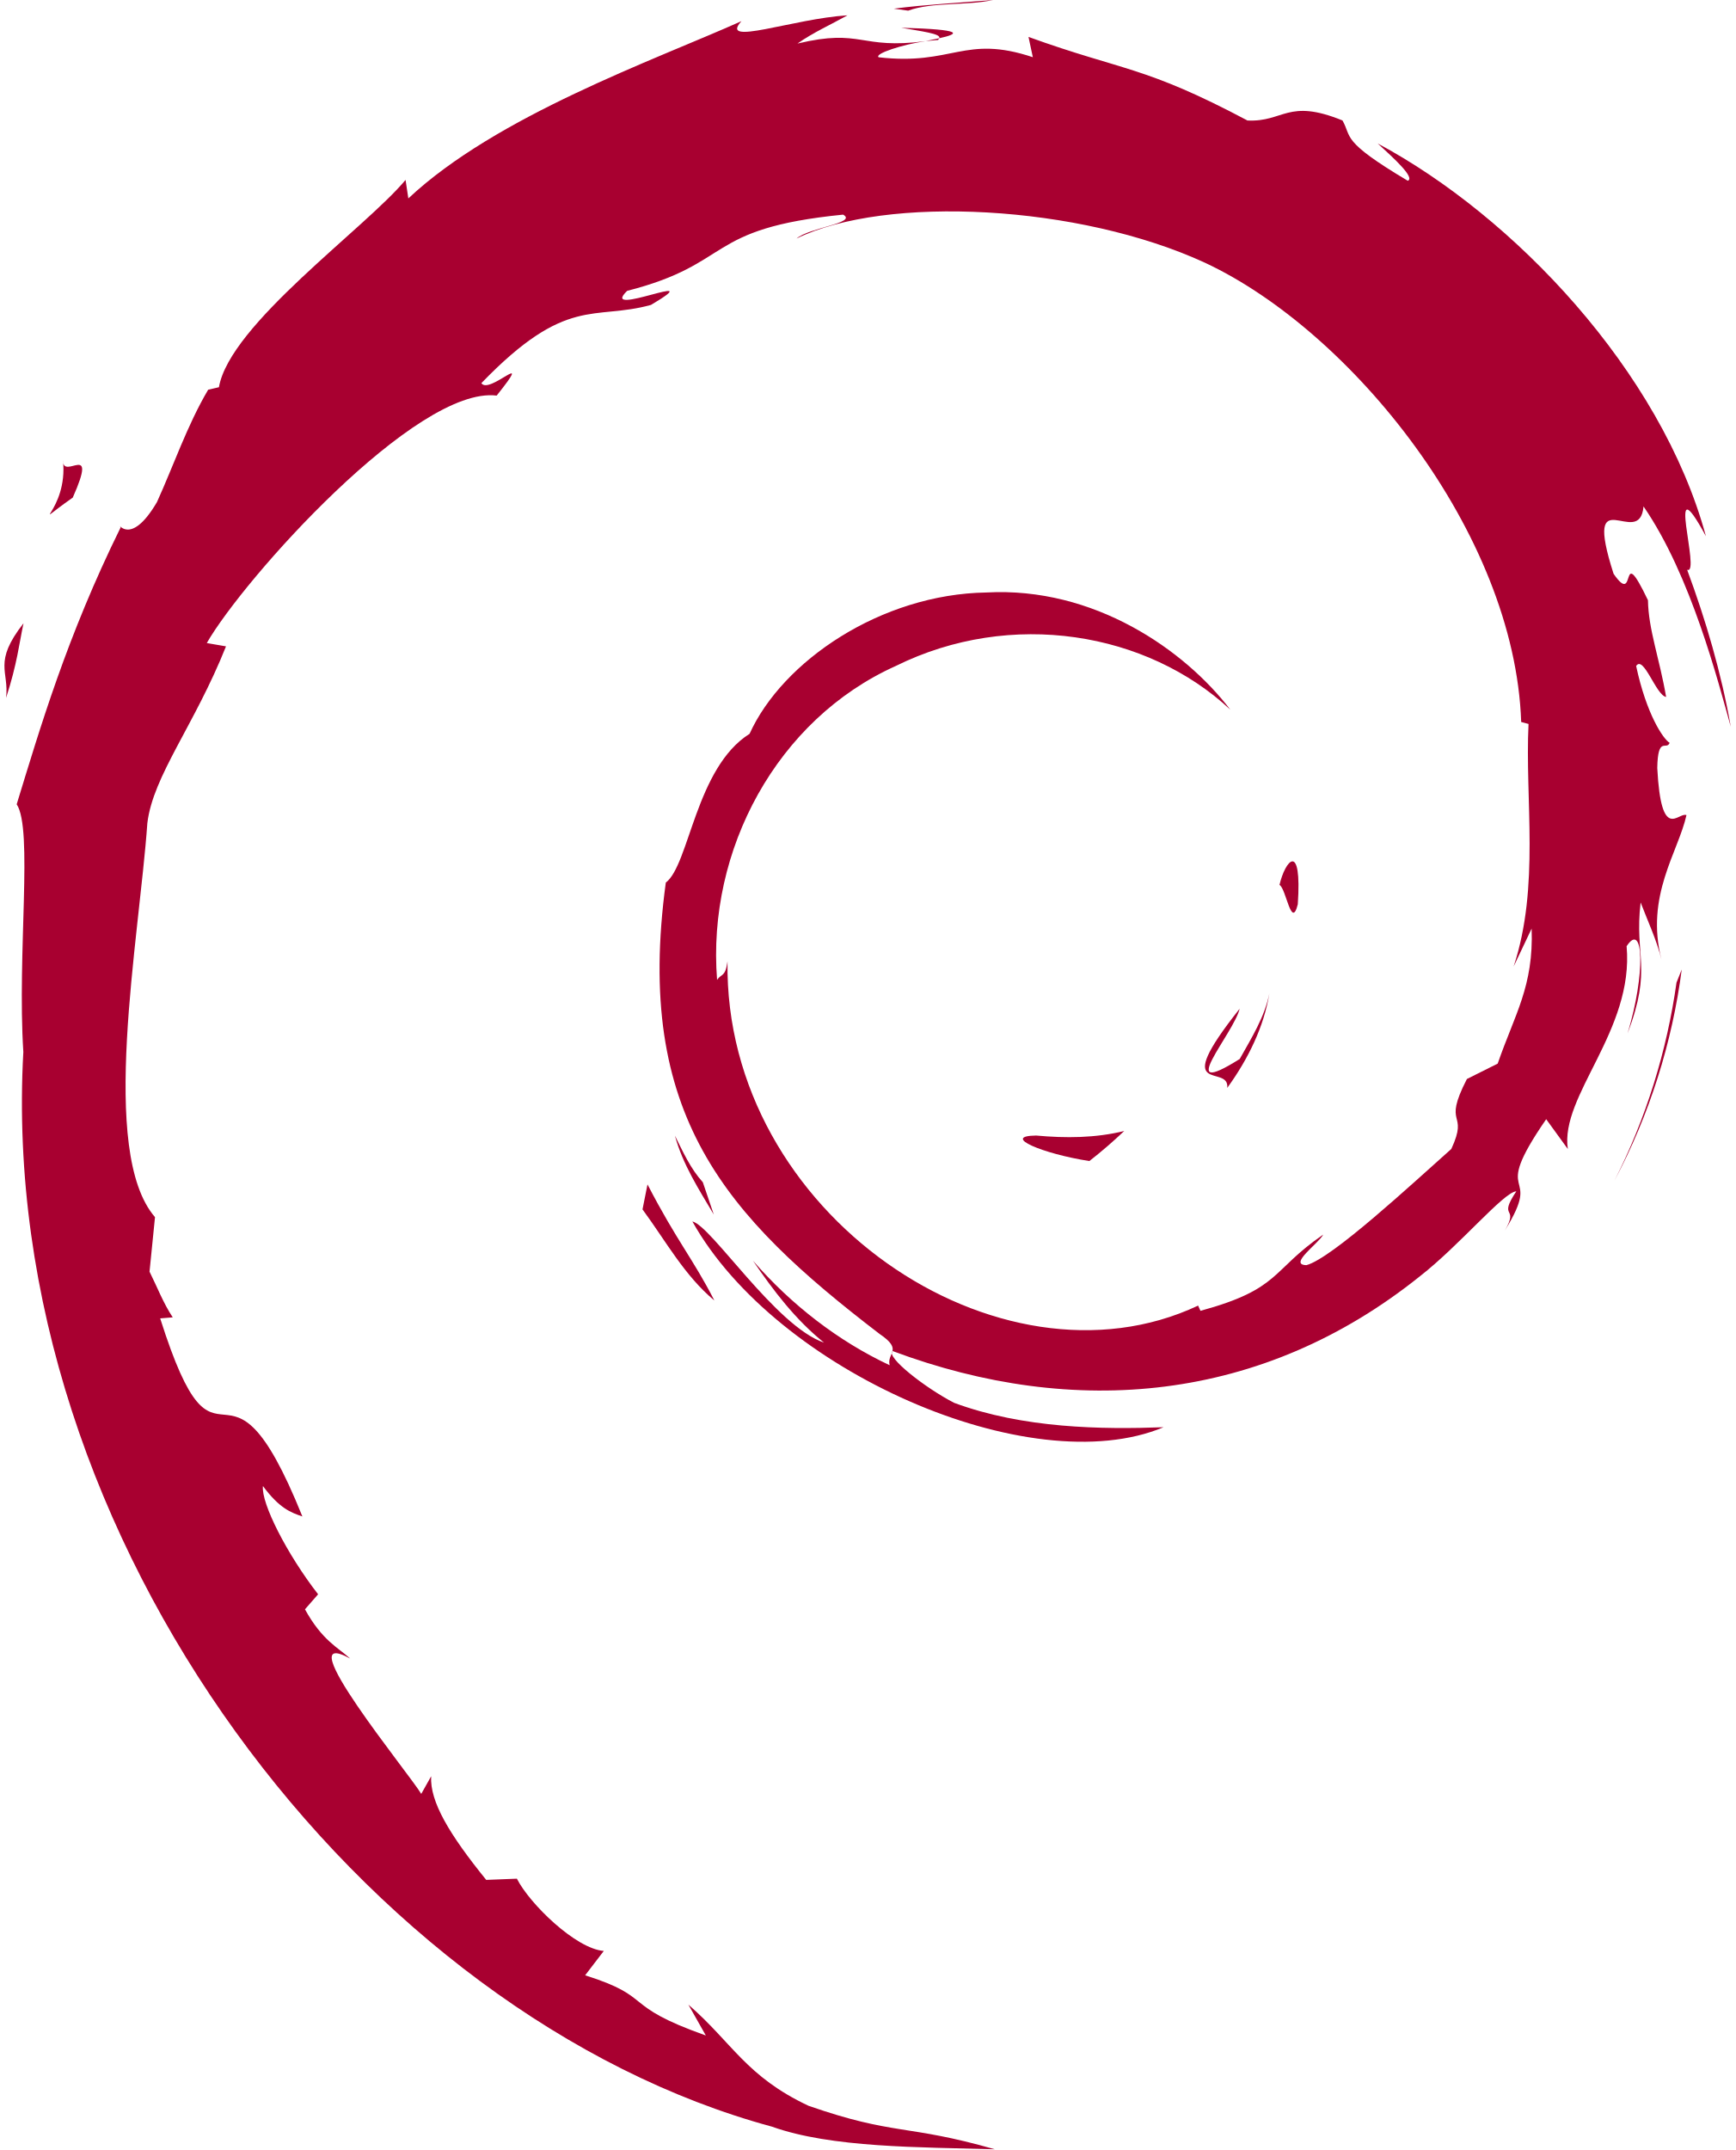
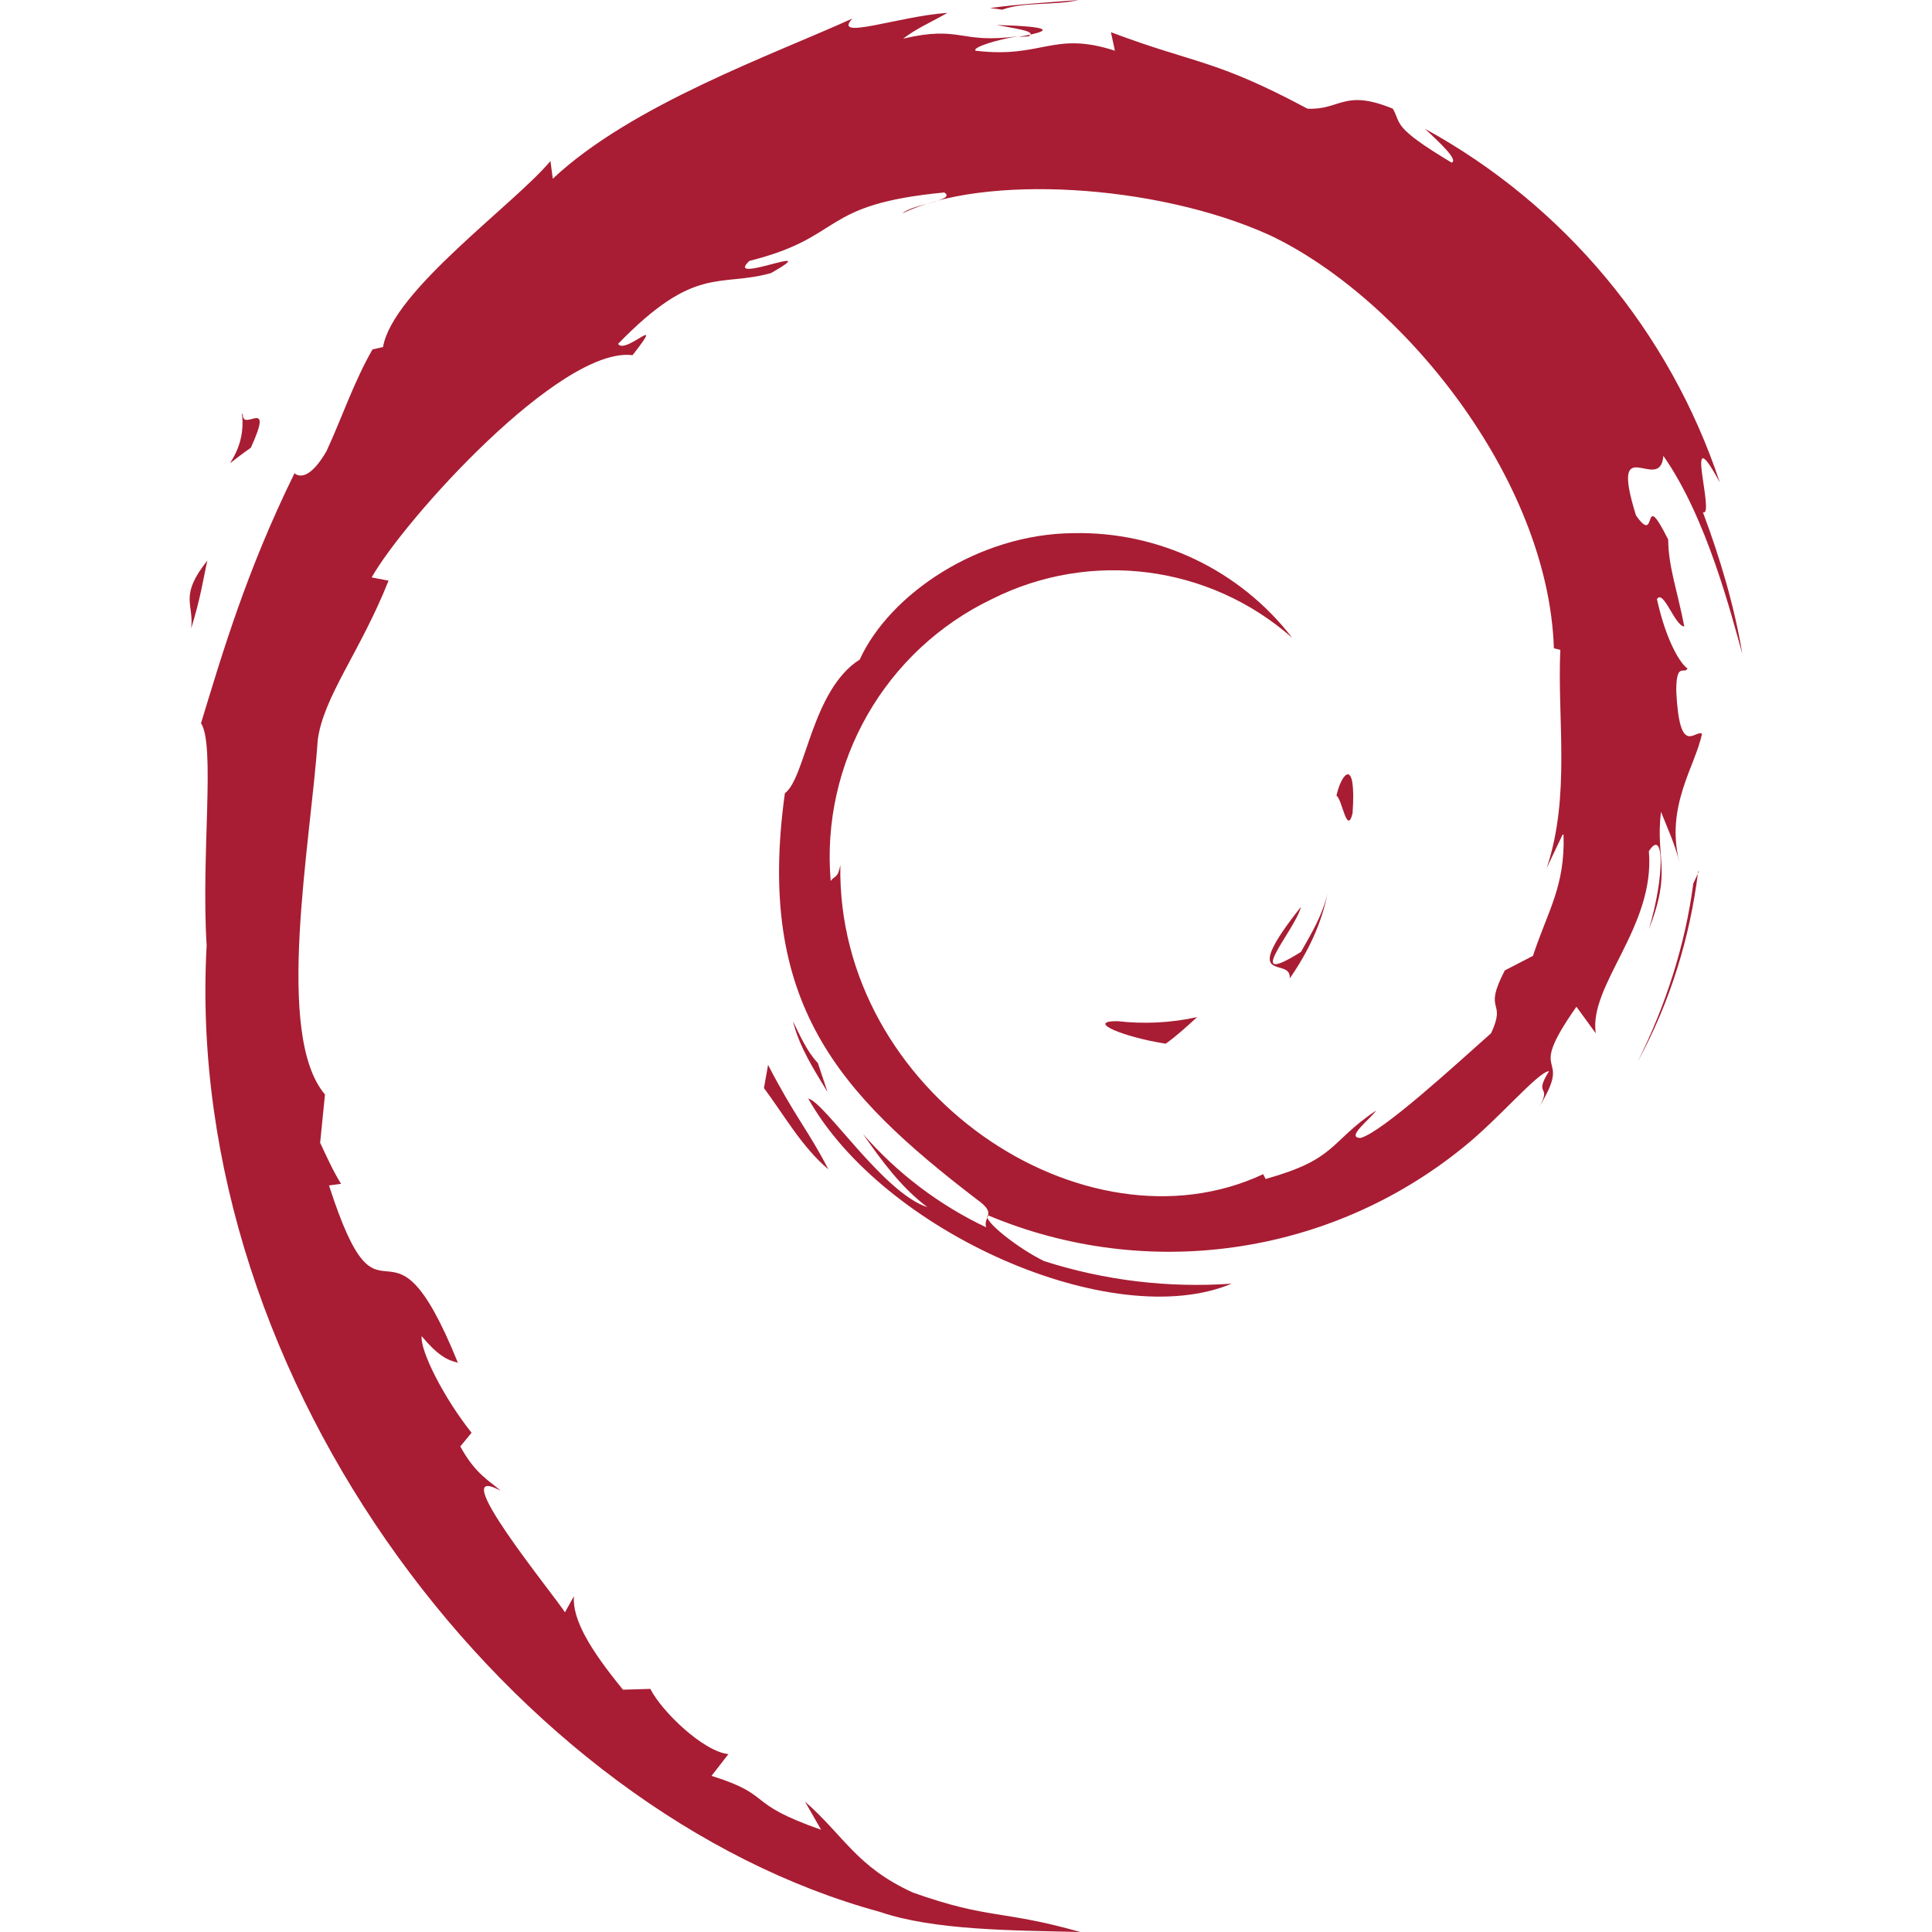
- <svg xmlns="http://www.w3.org/2000/svg" width="2019" height="2500" viewBox="0 0 256 317" preserveAspectRatio="xMidYMid">
-   <g fill="#A80030">
-     <path d="M152.797 167.425c-5.251.073.993 2.706 7.848 3.761a70.171 70.171 0 0 0 5.143-4.43c-4.269 1.046-8.614 1.07-12.991.67M180.98 160.4c3.127-4.315 5.406-9.04 6.21-13.926-.702 3.483-2.593 6.49-4.372 9.663-9.815 6.18-.923-3.67-.006-7.413-10.554 13.284-1.45 7.966-1.832 11.677M191.382 133.33c.635-9.455-1.86-6.466-2.7-2.857.98.508 1.754 6.665 2.7 2.858M132.886 4.088c2.802.503 6.054.888 5.598 1.557 3.066-.672 3.761-1.291-5.598-1.557M138.484 5.645l-1.98.41 1.843-.164.137-.246" />
-     <path d="M225.866 136.916c.312 8.492-2.484 12.612-5.006 19.905l-4.538 2.268c-3.714 7.211.36 4.579-2.3 10.315-5.797 5.154-17.593 16.13-21.368 17.132-2.756-.062 1.867-3.253 2.472-4.503-7.761 5.33-6.227 8-18.097 11.238l-.347-.771c-29.274 13.771-69.937-13.52-69.402-50.76-.313 2.364-.889 1.774-1.537 2.73-1.511-19.16 8.848-38.405 26.319-46.262 17.088-8.46 37.122-4.988 49.362 6.42-6.724-8.808-20.107-18.144-35.968-17.27-15.536.245-30.07 10.12-34.921 20.837-7.96 5.012-8.883 19.318-12.352 21.936-4.666 34.296 8.778 49.114 31.52 66.544 3.58 2.414 1.009 2.78 1.494 4.617-7.557-3.539-14.476-8.88-20.165-15.42 3.018 4.419 6.276 8.714 10.487 12.089-7.124-2.414-16.641-17.264-19.42-17.868 12.281 21.988 49.827 38.562 69.486 30.34-9.096.335-20.653.186-30.874-3.592-4.293-2.209-10.13-6.785-9.088-7.641 26.83 10.023 54.546 7.591 77.762-11.02 5.906-4.599 12.358-12.424 14.222-12.532-2.808 4.222.48 2.03-1.677 5.76 5.885-9.491-2.557-3.864 6.083-16.39l3.191 4.394c-1.186-7.878 9.783-17.444 8.67-29.904 2.516-3.81 2.808 4.1.137 12.866 3.706-9.725.976-11.288 1.929-19.312 1.029 2.697 2.379 5.564 3.071 8.41-2.414-9.398 2.478-15.826 3.688-21.288-1.193-.528-3.726 4.156-4.305-6.945.085-4.822 1.342-2.528 1.827-3.714-.947-.544-3.43-4.24-4.941-11.33 1.095-1.665 2.927 4.32 4.418 4.565-.959-5.637-2.61-9.935-2.677-14.26-4.354-9.099-1.54 1.213-5.073-3.906-4.634-14.456 3.846-3.355 4.419-9.924 7.024 10.178 11.03 25.951 12.868 32.485-1.402-7.966-3.67-15.683-6.437-23.149 2.133.897-3.436-16.39 2.773-4.94-6.633-24.406-28.388-47.21-48.401-57.91 2.449 2.24 5.54 5.055 4.43 5.496-9.953-5.926-8.202-6.388-9.628-8.892-8.109-3.299-8.64.266-14.012.006-15.282-8.106-18.227-7.244-32.291-12.322l.64 2.99c-10.125-3.373-11.797 1.279-22.74.01-.666-.52 3.507-1.881 6.94-2.38-9.789 1.29-9.33-1.93-18.909.356 2.361-1.657 4.857-2.753 7.376-4.161-7.983.485-19.058 4.646-15.64.862-13.02 5.809-36.145 13.964-49.122 26.132l-.41-2.727c-5.945 7.14-25.93 21.32-27.522 30.565l-1.59.371c-3.094 5.24-5.096 11.177-7.55 16.568-4.047 6.896-5.932 2.654-5.356 3.735-7.96 16.138-11.914 29.7-15.33 40.821 2.435 3.638.059 21.9.98 36.517-3.998 72.187 50.662 142.275 110.41 158.458 8.757 3.132 21.78 3.012 32.858 3.334-13.07-3.738-14.76-1.981-27.49-6.42-9.185-4.325-11.198-9.263-17.702-14.908l2.574 4.55c-12.758-4.515-7.42-5.588-17.798-8.875l2.75-3.591c-4.135-.313-10.953-6.97-12.817-10.654l-4.523.178c-5.435-6.706-8.331-11.54-8.12-15.282l-1.462 2.603c-1.657-2.843-19.995-25.15-10.481-19.957-1.768-1.616-4.117-2.63-6.665-7.259l1.937-2.215c-4.579-5.89-8.427-13.441-8.135-15.957 2.443 3.299 4.138 3.915 5.815 4.48-11.563-28.69-12.211-1.581-20.969-29.204l1.853-.149c-1.42-2.139-2.282-4.462-3.425-6.74l.807-8.037c-8.325-9.625-2.33-40.926-1.128-58.093.832-6.98 6.948-14.412 11.6-26.065l-2.834-.488c5.417-9.45 30.933-37.952 42.75-36.485 5.724-7.19-1.137-.026-2.256-1.838 12.573-13.012 16.527-9.193 25.013-11.533 9.151-5.432-7.855 2.118-3.516-2.072 15.82-4.041 11.212-9.187 31.85-11.238 2.178 1.239-5.051 1.914-6.866 3.521 13.181-6.449 41.712-4.982 60.244 3.58 21.504 10.049 45.663 39.754 46.616 67.704l1.084.292c-.55 11.11 1.7 23.958-2.198 35.76l2.654-5.587" />
-     <path d="M95.483 174.634l-.736 3.682c3.45 4.687 6.189 9.765 10.595 13.43-3.17-6.19-5.525-8.746-9.859-17.112M103.642 174.313c-1.827-2.02-2.908-4.45-4.117-6.873 1.157 4.257 3.526 7.916 5.733 11.636l-1.616-4.763M248.003 142.936l-.771 1.934c-1.414 10.046-4.468 19.987-9.15 29.203 5.173-9.725 8.519-20.36 9.921-31.137M133.923 1.57c3.55-1.301 8.728-.714 12.495-1.57-4.91.412-9.795.657-14.62 1.28l2.125.29M9.282 67.847c.819 7.574-5.698 10.514 1.444 5.52 3.828-8.623-1.496-2.381-1.444-5.52M.89 102.9c1.645-5.049 1.943-8.082 2.572-11.004C-1.085 97.708 1.37 98.946.89 102.9" />
-   </g>
+ <svg xmlns="http://www.w3.org/2000/svg" fill="#A81D33" role="img" viewBox="0 0 24 24">
+   <path d="M13.88 12.685c-.4 0 .08.2.601.28.14-.1.27-.22.39-.33a3.001 3.001 0 01-.99.05m2.14-.53c.23-.33.4-.69.47-1.06-.06.27-.2.5-.33.73-.75.47-.07-.27 0-.56-.8 1.01-.11.6-.14.89m.781-2.05c.05-.721-.14-.501-.2-.221.07.04.13.5.2.22M12.38.31c.2.04.45.07.42.12.23-.05.28-.1-.43-.12m.43.12l-.15.03.14-.01V.43m6.633 9.944c.02.64-.2.95-.38 1.5l-.35.181c-.28.54.03.35-.17.78-.44.39-1.34 1.22-1.62 1.301-.201 0 .14-.25.19-.34-.591.4-.481.6-1.371.85l-.03-.06c-2.221 1.04-5.303-1.02-5.253-3.842-.03.17-.07.13-.12.2a3.551 3.552 0 012.001-3.501 3.361 3.362 0 013.732.48 3.341 3.342 0 00-2.721-1.3c-1.18.01-2.281.76-2.651 1.57-.6.38-.67 1.47-.93 1.661-.361 2.601.66 3.722 2.38 5.042.27.19.08.21.12.35a4.702 4.702 0 01-1.53-1.16c.23.33.47.66.8.91-.55-.18-1.27-1.3-1.48-1.35.93 1.66 3.78 2.921 5.261 2.3a6.203 6.203 0 01-2.33-.28c-.33-.16-.77-.51-.7-.57a5.802 5.803 0 005.902-.84c.44-.35.93-.94 1.07-.95-.2.32.04.16-.12.44.44-.72-.2-.3.46-1.24l.24.33c-.09-.6.74-1.321.66-2.262.19-.3.2.3 0 .97.29-.74.08-.85.15-1.46.08.2.18.42.23.63-.18-.7.2-1.2.28-1.6-.09-.05-.28.3-.32-.53 0-.37.1-.2.14-.28-.08-.05-.26-.32-.38-.861.08-.13.22.33.34.34-.08-.42-.2-.75-.2-1.08-.34-.68-.12.1-.4-.3-.34-1.091.3-.25.34-.74.54.77.84 1.96.981 2.46-.1-.6-.28-1.2-.49-1.76.16.07-.26-1.241.21-.37A7.823 7.824 0 0017.702 1.6c.18.17.42.39.33.42-.75-.45-.62-.48-.73-.67-.61-.25-.65.02-1.06 0C15.082.73 14.862.8 13.8.4l.05.23c-.77-.25-.9.1-1.73 0-.05-.04.27-.14.53-.18-.741.1-.701-.14-1.431.03.17-.13.36-.21.55-.32-.6.04-1.44.35-1.18.07C9.6.68 7.847 1.3 6.867 2.22L6.838 2c-.45.54-1.96 1.611-2.08 2.311l-.131.03c-.23.4-.38.85-.57 1.261-.3.52-.45.2-.4.28-.6 1.22-.9 2.251-1.16 3.102.18.27 0 1.65.07 2.76-.3 5.463 3.84 10.776 8.363 12.006.67.23 1.65.23 2.49.25-.99-.28-1.12-.15-2.08-.49-.7-.32-.85-.7-1.34-1.13l.2.35c-.971-.34-.57-.42-1.361-.67l.21-.27c-.31-.03-.83-.53-.97-.81l-.34.01c-.41-.501-.63-.871-.61-1.161l-.111.2c-.13-.21-1.52-1.901-.8-1.511-.13-.12-.31-.2-.5-.55l.14-.17c-.35-.44-.64-1.02-.62-1.2.2.24.32.3.45.33-.88-2.172-.93-.12-1.601-2.202l.15-.02c-.1-.16-.18-.34-.26-.51l.06-.6c-.63-.74-.18-3.102-.09-4.402.07-.54.53-1.1.88-1.981l-.21-.04c.4-.71 2.341-2.872 3.241-2.761.43-.55-.09 0-.18-.14.96-.991 1.26-.7 1.901-.88.7-.401-.6.16-.27-.151 1.2-.3.85-.7 2.421-.85.16.1-.39.14-.52.26 1-.49 3.151-.37 4.562.27 1.63.77 3.461 3.011 3.531 5.132l.08.02c-.04.85.13 1.821-.17 2.711l.2-.42M9.54 13.236l-.05.28c.26.35.47.73.8 1.01-.24-.47-.42-.66-.75-1.3m.62-.02c-.14-.15-.22-.34-.31-.52.08.32.26.6.43.88l-.12-.36m10.945-2.382l-.07.15c-.1.76-.34 1.511-.69 2.212.4-.73.65-1.541.75-2.362M12.45.12c.27-.1.66-.05.95-.12-.37.03-.74.05-1.1.1l.15.02M3.006 5.142c.07.57-.43.8.11.42.3-.66-.11-.18-.1-.42m-.64 2.661c.12-.39.15-.62.2-.84-.35.44-.17.53-.2.83" />
</svg>
